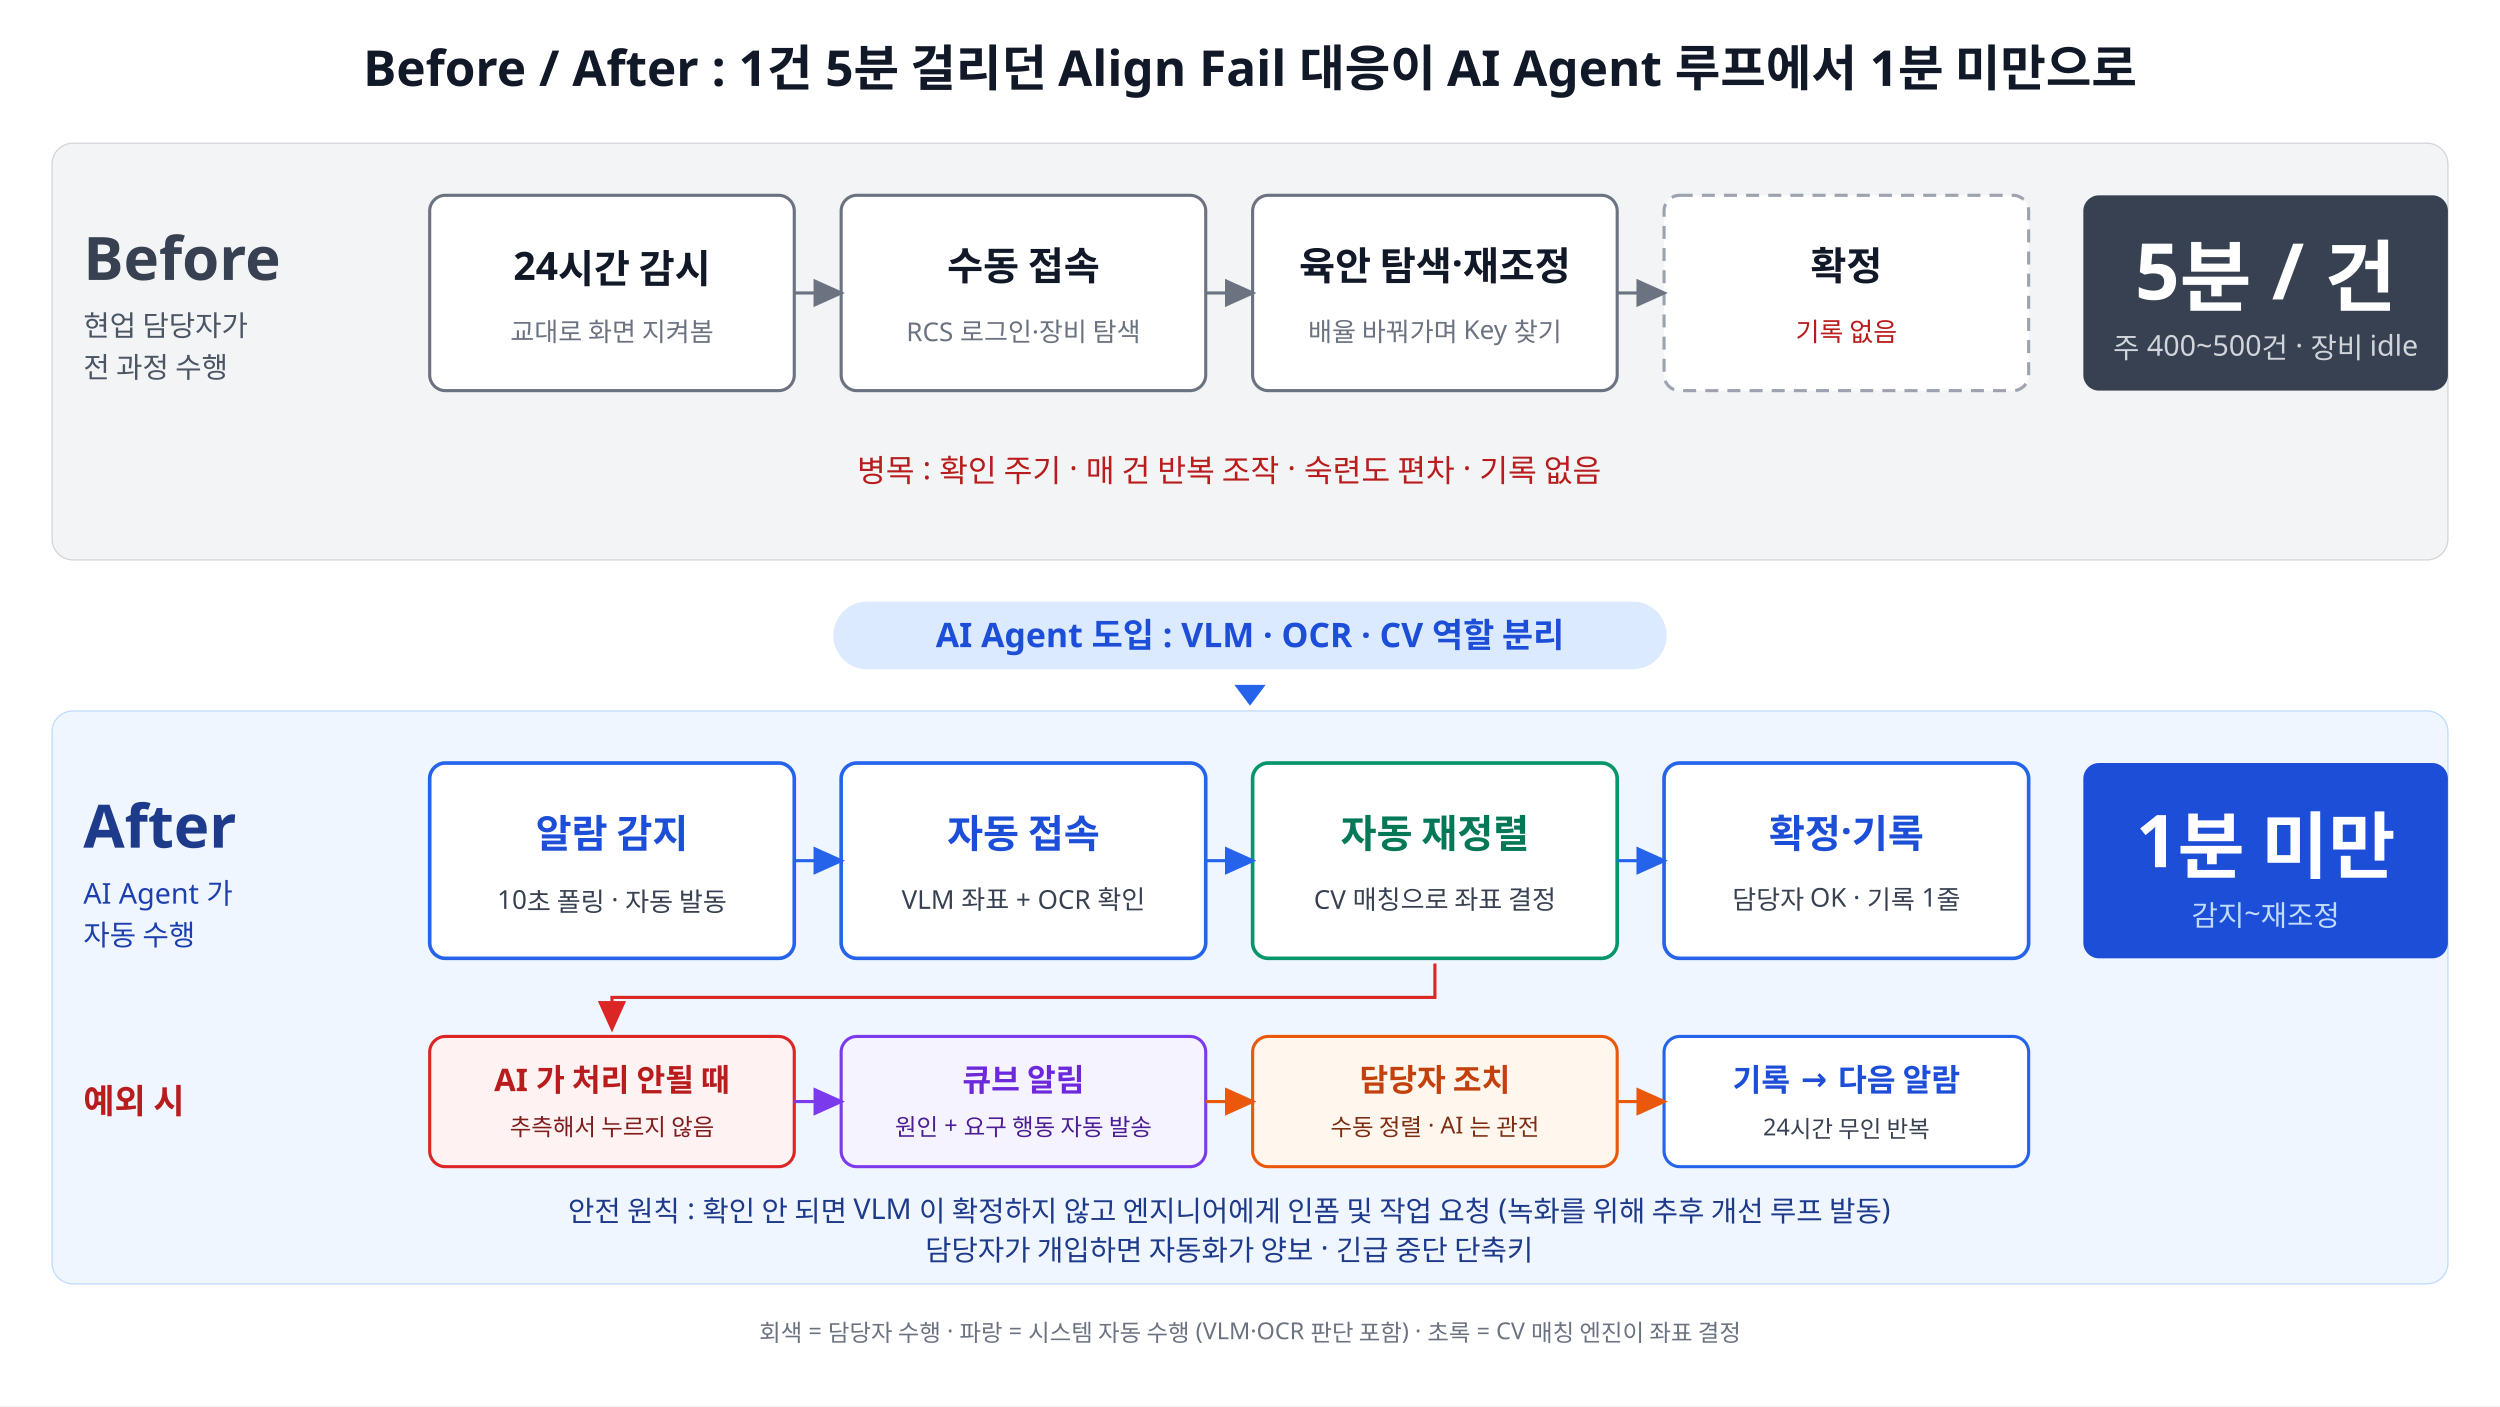
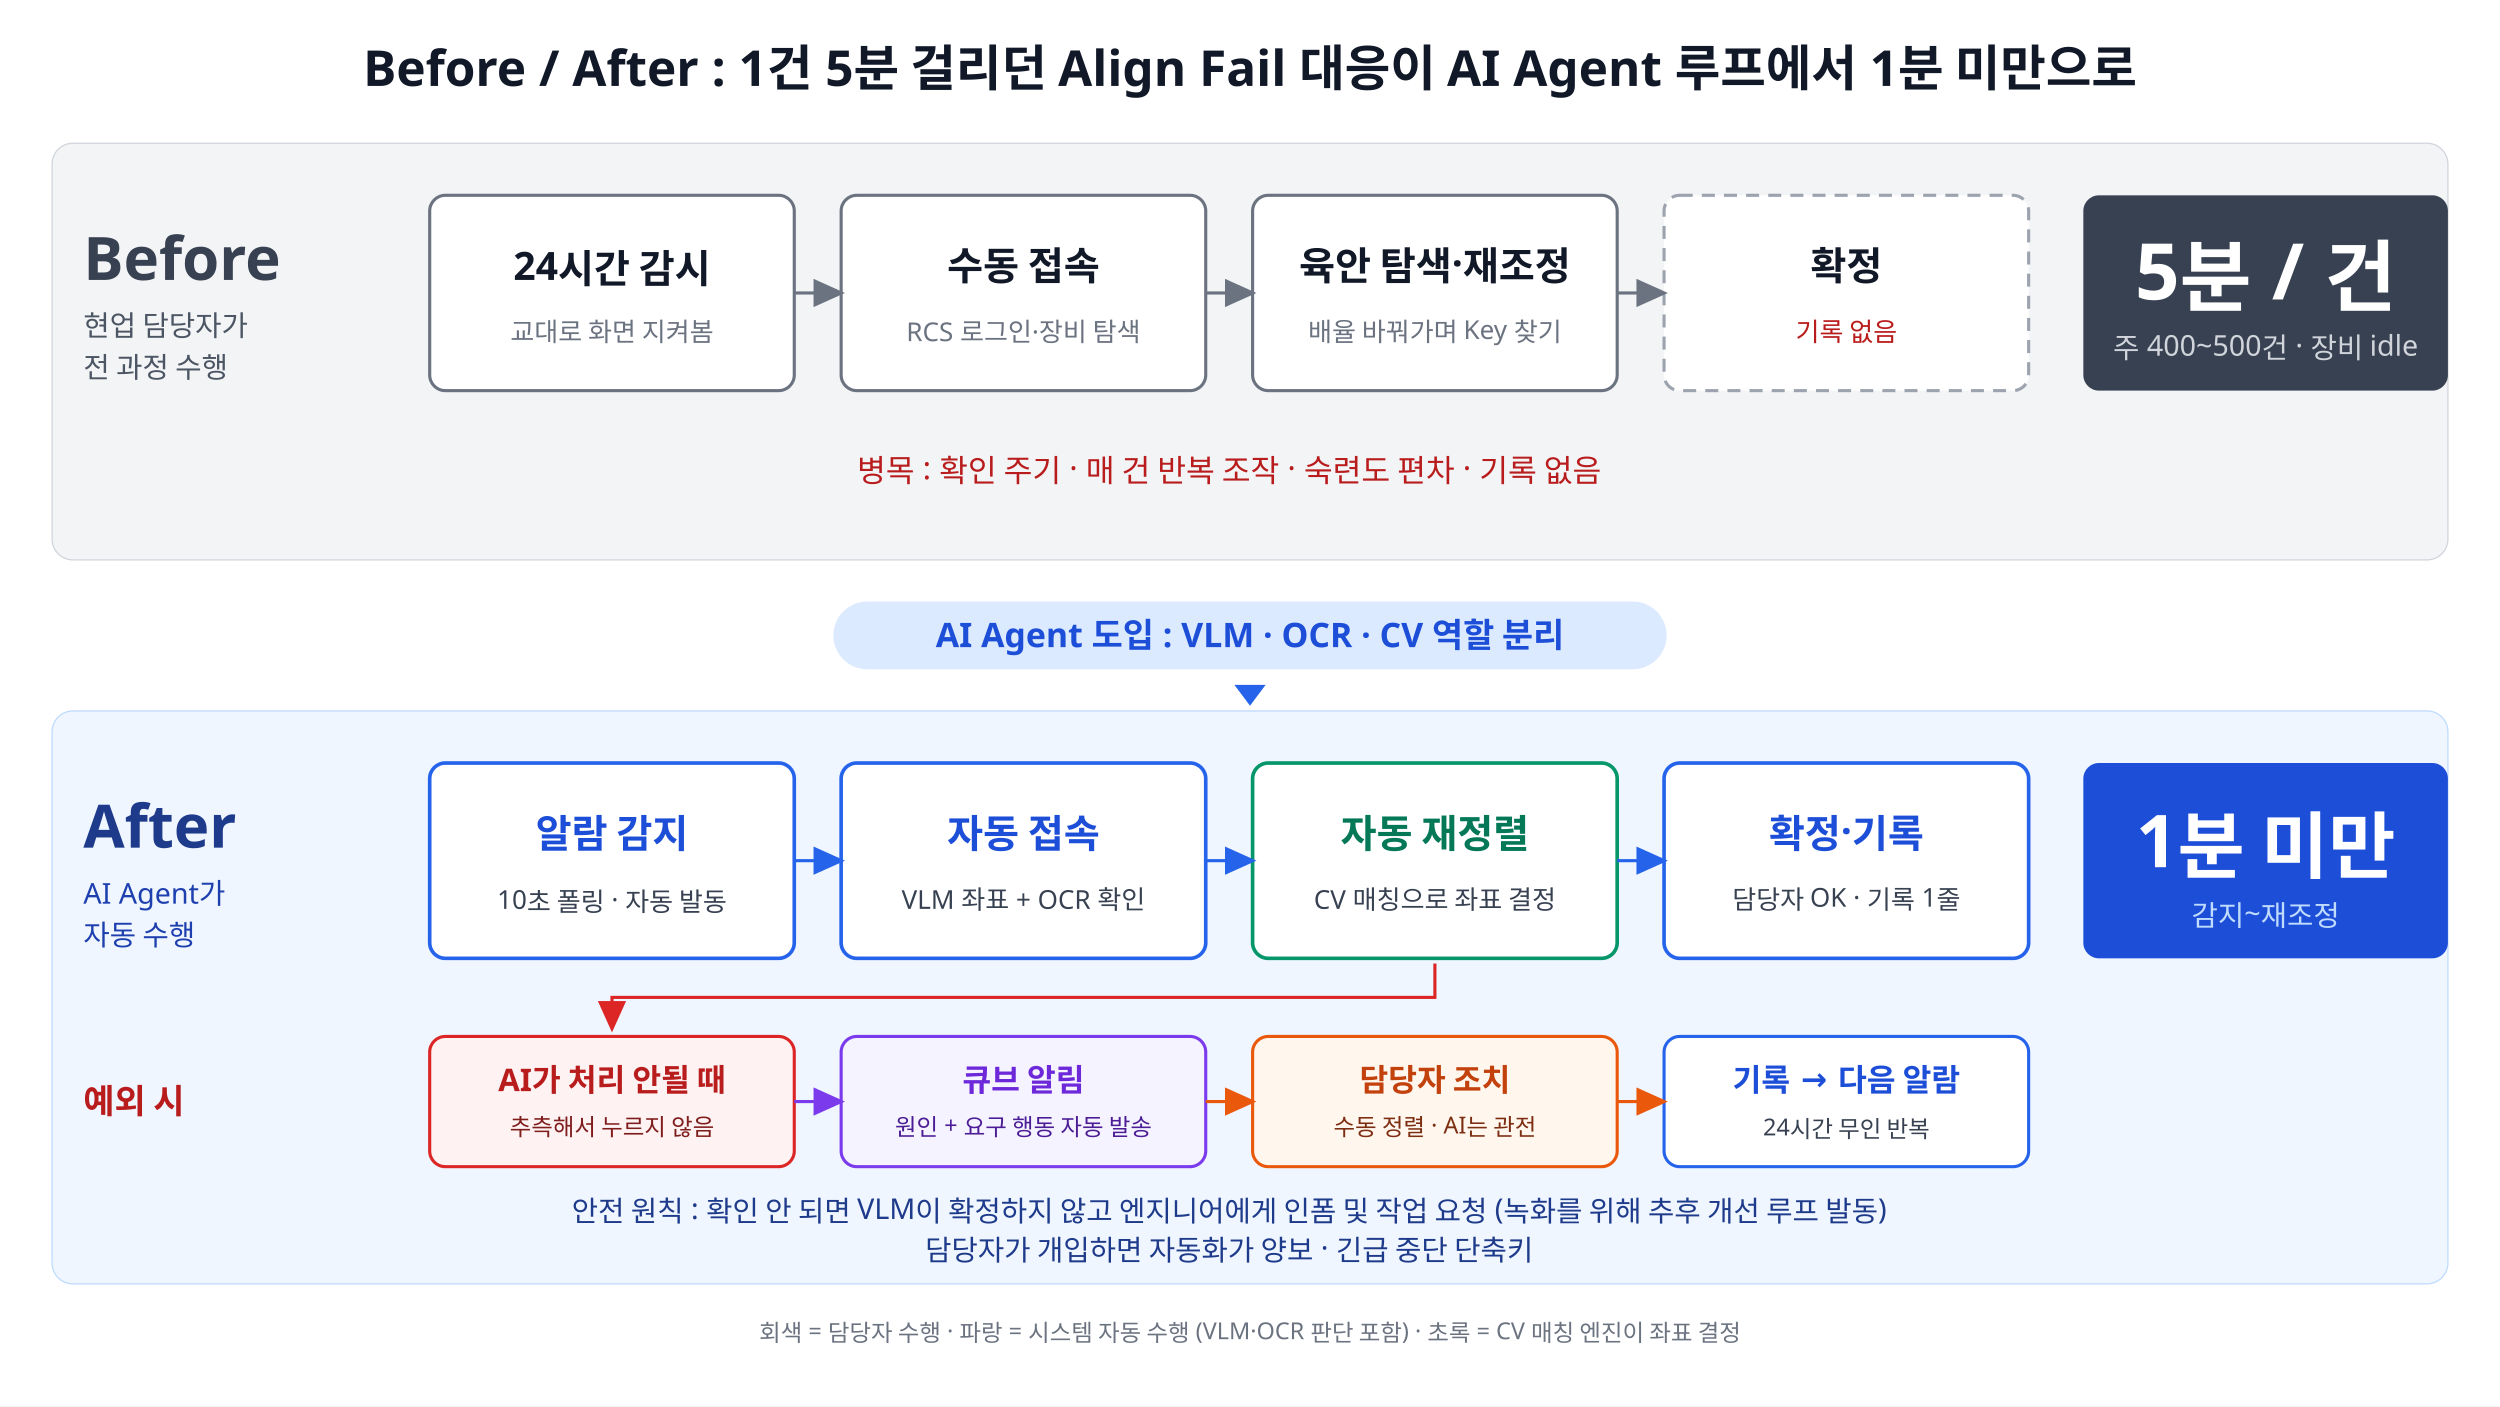
<svg xmlns="http://www.w3.org/2000/svg" width="1920" height="1080" viewBox="0 0 1920 1080" font-family="Apple SD Gothic Neo, Malgun Gothic, NanumGothic, sans-serif">
  <rect width="1920" height="1080" fill="#ffffff" />
  <text x="960" y="66" text-anchor="middle" font-size="38" font-weight="700" fill="#111827">Before / After : 1건 5분 걸리던 Align Fail 대응이 AI Agent 루프에서 1분 미만으로</text>
  <rect x="40" y="110" width="1840" height="320" rx="16" fill="#f3f4f6" stroke="#d1d5db" />
  <text x="64" y="215" font-size="46" font-weight="700" fill="#374151">Before</text>
  <text x="64" y="258" font-size="22" fill="#4b5563">현업 담당자가</text>
  <text x="64" y="290" font-size="22" fill="#4b5563">전 과정 수행</text>
  <g font-size="30" font-weight="700" fill="#111827" text-anchor="middle">
    <rect x="330" y="150" width="280" height="150" rx="12" fill="#ffffff" stroke="#6b7280" stroke-width="2.4" />
    <text x="470" y="215">24시간 감시</text>
    <text x="470" y="262" font-size="20" font-weight="400" fill="#6b7280">교대로 화면 지켜봄</text>
    <rect x="646" y="150" width="280" height="150" rx="12" fill="#ffffff" stroke="#6b7280" stroke-width="2.4" />
    <text x="786" y="215">수동 접속</text>
    <text x="786" y="262" font-size="20" font-weight="400" fill="#6b7280">RCS 로그인·장비 탐색</text>
    <rect x="962" y="150" width="280" height="150" rx="12" fill="#ffffff" stroke="#6b7280" stroke-width="2.4" />
    <text x="1102" y="215">육안 탐색·재조정</text>
    <text x="1102" y="262" font-size="20" font-weight="400" fill="#6b7280">배율 바꿔가며 Key 찾기</text>
    <rect x="1278" y="150" width="280" height="150" rx="12" fill="#ffffff" stroke="#9ca3af" stroke-width="2.4" stroke-dasharray="10 7" />
    <text x="1418" y="215">확정</text>
    <text x="1418" y="262" font-size="20" font-weight="400" fill="#b91c1c">기록 없음</text>
  </g>
  <g stroke="#6b7280" stroke-width="2.4" fill="#6b7280">
    <path d="M610 225 L630 225" />
    <path d="M626 216 L646 225 L626 234 Z" />
    <path d="M926 225 L946 225" />
    <path d="M942 216 L962 225 L942 234 Z" />
    <path d="M1242 225 L1262 225" />
    <path d="M1258 216 L1278 225 L1258 234 Z" />
  </g>
  <rect x="1600" y="150" width="280" height="150" rx="12" fill="#374151" />
  <text x="1740" y="230" text-anchor="middle" font-size="60" font-weight="700" fill="#ffffff">5분 / 건</text>
  <text x="1740" y="275" text-anchor="middle" font-size="22" fill="#d1d5db">주 400~500건 · 장비 idle</text>
  <text x="944" y="370" text-anchor="middle" font-size="24" fill="#b91c1c">병목 : 확인 주기 · 매 건 반복 조작 · 숙련도 편차 · 기록 없음</text>
  <rect x="640" y="462" width="640" height="52" rx="26" fill="#dbeafe" />
  <text x="960" y="497" text-anchor="middle" font-size="26" font-weight="700" fill="#1d4ed8">AI Agent 도입 : VLM · OCR · CV 역할 분리</text>
  <path d="M960 516 L960 528" />
  <path d="M948 526 L960 542 L972 526 Z" fill="#2563eb" />
  <rect x="40" y="546" width="1840" height="440" rx="16" fill="#eff6ff" stroke="#bfdbfe" />
  <text x="64" y="651" font-size="46" font-weight="700" fill="#1e3a8a">After</text>
-   <text x="64" y="694" font-size="22" fill="#1e40af">AI Agent 가</text>
+   <text x="64" y="694" font-size="22" fill="#1e40af">AI Agent가</text>
  <text x="64" y="726" font-size="22" fill="#1e40af">자동 수행</text>
  <g font-size="30" font-weight="700" fill="#1d4ed8" text-anchor="middle">
    <rect x="330" y="586" width="280" height="150" rx="12" fill="#ffffff" stroke="#2563eb" stroke-width="2.8" />
    <text x="470" y="651">알람 감지</text>
    <text x="470" y="698" font-size="20" font-weight="400" fill="#374151">10초 폴링 · 자동 발동</text>
    <rect x="646" y="586" width="280" height="150" rx="12" fill="#ffffff" stroke="#2563eb" stroke-width="2.8" />
    <text x="786" y="651">자동 접속</text>
    <text x="786" y="698" font-size="20" font-weight="400" fill="#374151">VLM 좌표 + OCR 확인</text>
    <rect x="962" y="586" width="280" height="150" rx="12" fill="#ffffff" stroke="#059669" stroke-width="2.8" />
    <text x="1102" y="651" fill="#047857">자동 재정렬</text>
    <text x="1102" y="698" font-size="20" font-weight="400" fill="#374151">CV 매칭으로 좌표 결정</text>
    <rect x="1278" y="586" width="280" height="150" rx="12" fill="#ffffff" stroke="#2563eb" stroke-width="2.8" />
    <text x="1418" y="651">확정·기록</text>
    <text x="1418" y="698" font-size="20" font-weight="400" fill="#374151">담당자 OK · 기록 1줄</text>
  </g>
  <g stroke="#2563eb" stroke-width="2.4" fill="#2563eb">
    <path d="M610 661 L630 661" />
    <path d="M626 652 L646 661 L626 670 Z" />
    <path d="M926 661 L946 661" />
    <path d="M942 652 L962 661 L942 670 Z" />
    <path d="M1242 661 L1262 661" />
    <path d="M1258 652 L1278 661 L1258 670 Z" />
  </g>
  <rect x="1600" y="586" width="280" height="150" rx="12" fill="#1d4ed8" />
  <text x="1740" y="666" text-anchor="middle" font-size="56" font-weight="700" fill="#ffffff">1분 미만</text>
  <text x="1740" y="711" text-anchor="middle" font-size="22" fill="#bfdbfe">감지~재조정</text>
  <g stroke="#dc2626" stroke-width="2.4" fill="#dc2626">
    <path d="M1102 740 L1102 766 L470 766 L470 772" fill="none" />
    <path d="M461 770 L470 790 L479 770 Z" />
  </g>
  <text x="64" y="855" font-size="26" font-weight="700" fill="#b91c1c">예외 시</text>
  <g font-size="24" font-weight="700" text-anchor="middle">
    <rect x="330" y="796" width="280" height="100" rx="12" fill="#fef2f2" stroke="#dc2626" stroke-width="2.4" />
-     <text x="470" y="838" fill="#b91c1c">AI 가 처리 안될 때</text>
+     <text x="470" y="838" fill="#b91c1c">AI가 처리 안될 때</text>
    <text x="470" y="872" font-size="18" font-weight="400" fill="#7f1d1d">추측해서 누르지 않음</text>
    <rect x="646" y="796" width="280" height="100" rx="12" fill="#f5f3ff" stroke="#7c3aed" stroke-width="2.4" />
    <text x="786" y="838" fill="#6d28d9">큐브 알림</text>
    <text x="786" y="872" font-size="18" font-weight="400" fill="#4c1d95">원인 + 요구 행동 자동 발송</text>
    <rect x="962" y="796" width="280" height="100" rx="12" fill="#fff7ed" stroke="#ea580c" stroke-width="2.4" />
    <text x="1102" y="838" fill="#c2410c">담당자 조치</text>
-     <text x="1102" y="872" font-size="18" font-weight="400" fill="#7c2d12">수동 정렬 · AI 는 관전</text>
+     <text x="1102" y="872" font-size="18" font-weight="400" fill="#7c2d12">수동 정렬 · AI는 관전</text>
    <rect x="1278" y="796" width="280" height="100" rx="12" fill="#ffffff" stroke="#2563eb" stroke-width="2.4" />
    <text x="1418" y="838" fill="#1d4ed8">기록 → 다음 알람</text>
    <text x="1418" y="872" font-size="18" font-weight="400" fill="#374151">24시간 무인 반복</text>
  </g>
  <g stroke="#7c3aed" stroke-width="2.4" fill="#7c3aed">
    <path d="M610 846 L630 846" />
    <path d="M626 837 L646 846 L626 855 Z" />
  </g>
  <g stroke="#ea580c" stroke-width="2.4" fill="#ea580c">
    <path d="M926 846 L946 846" />
    <path d="M942 837 L962 846 L942 855 Z" />
    <path d="M1242 846 L1262 846" />
    <path d="M1258 837 L1278 846 L1258 855 Z" />
  </g>
-   <text x="944" y="938" text-anchor="middle" font-size="22" fill="#1e3a8a">안전 원칙 : 확인 안 되면 VLM 이 확정하지 않고 엔지니어에게 인폼 및 작업 요청 (녹화를 위해 추후 개선 루프 발동)</text>
+   <text x="944" y="938" text-anchor="middle" font-size="22" fill="#1e3a8a">안전 원칙 : 확인 안 되면 VLM이 확정하지 않고 엔지니어에게 인폼 및 작업 요청 (녹화를 위해 추후 개선 루프 발동)</text>
  <text x="944" y="968" text-anchor="middle" font-size="22" fill="#1e3a8a">담당자가 개입하면 자동화가 양보 · 긴급 중단 단축키</text>
  <text x="960" y="1030" text-anchor="middle" font-size="18" fill="#6b7280">회색 = 담당자 수행 · 파랑 = 시스템 자동 수행 (VLM·OCR 판단 포함) · 초록 = CV 매칭 엔진이 좌표 결정</text>
</svg>
